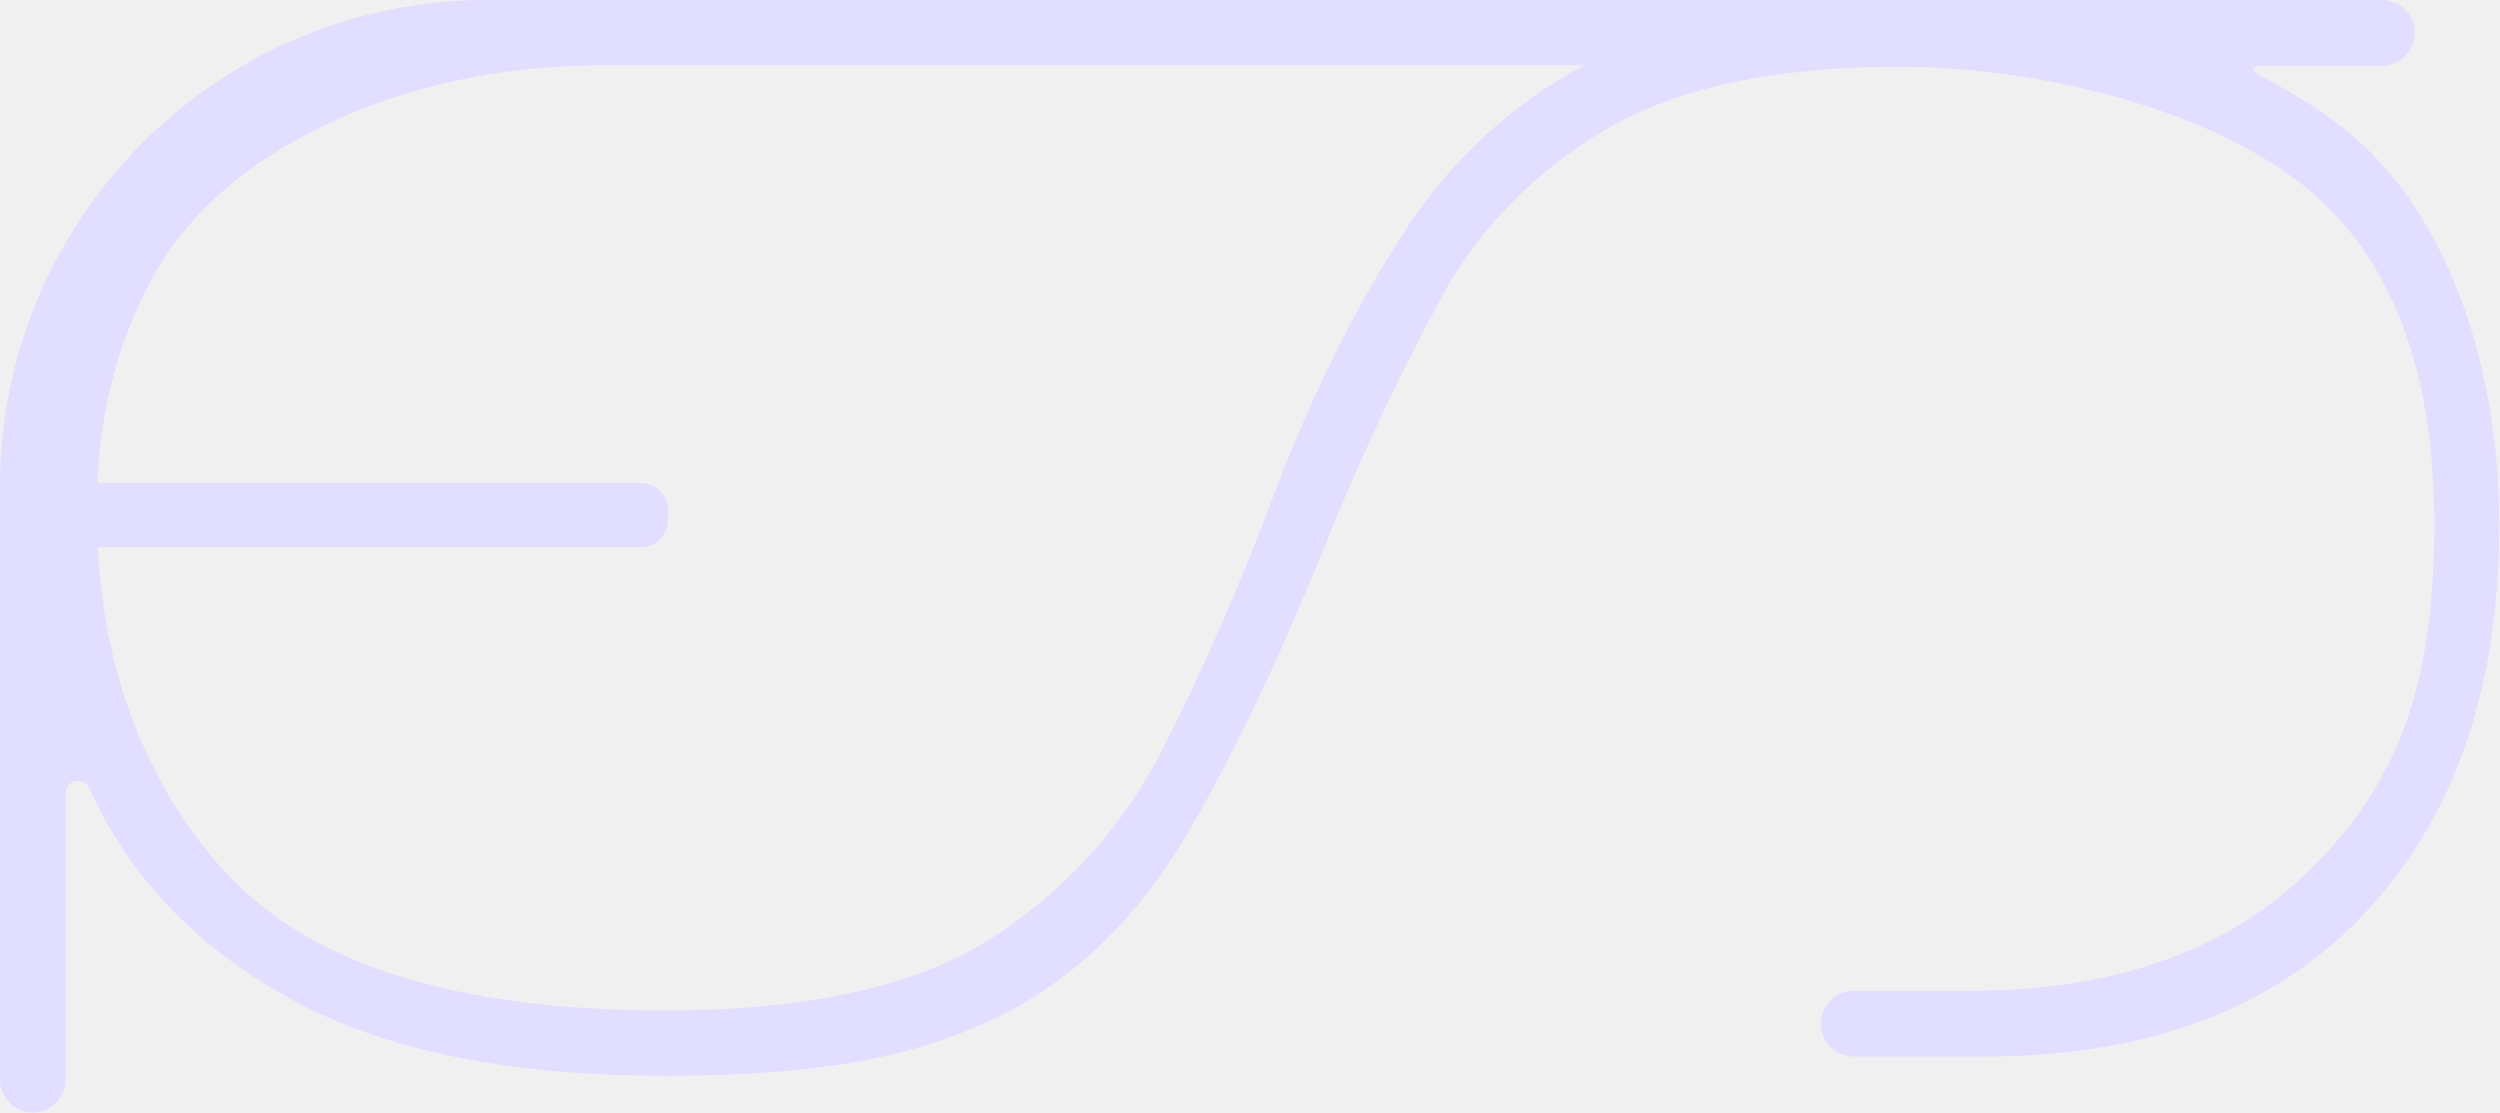
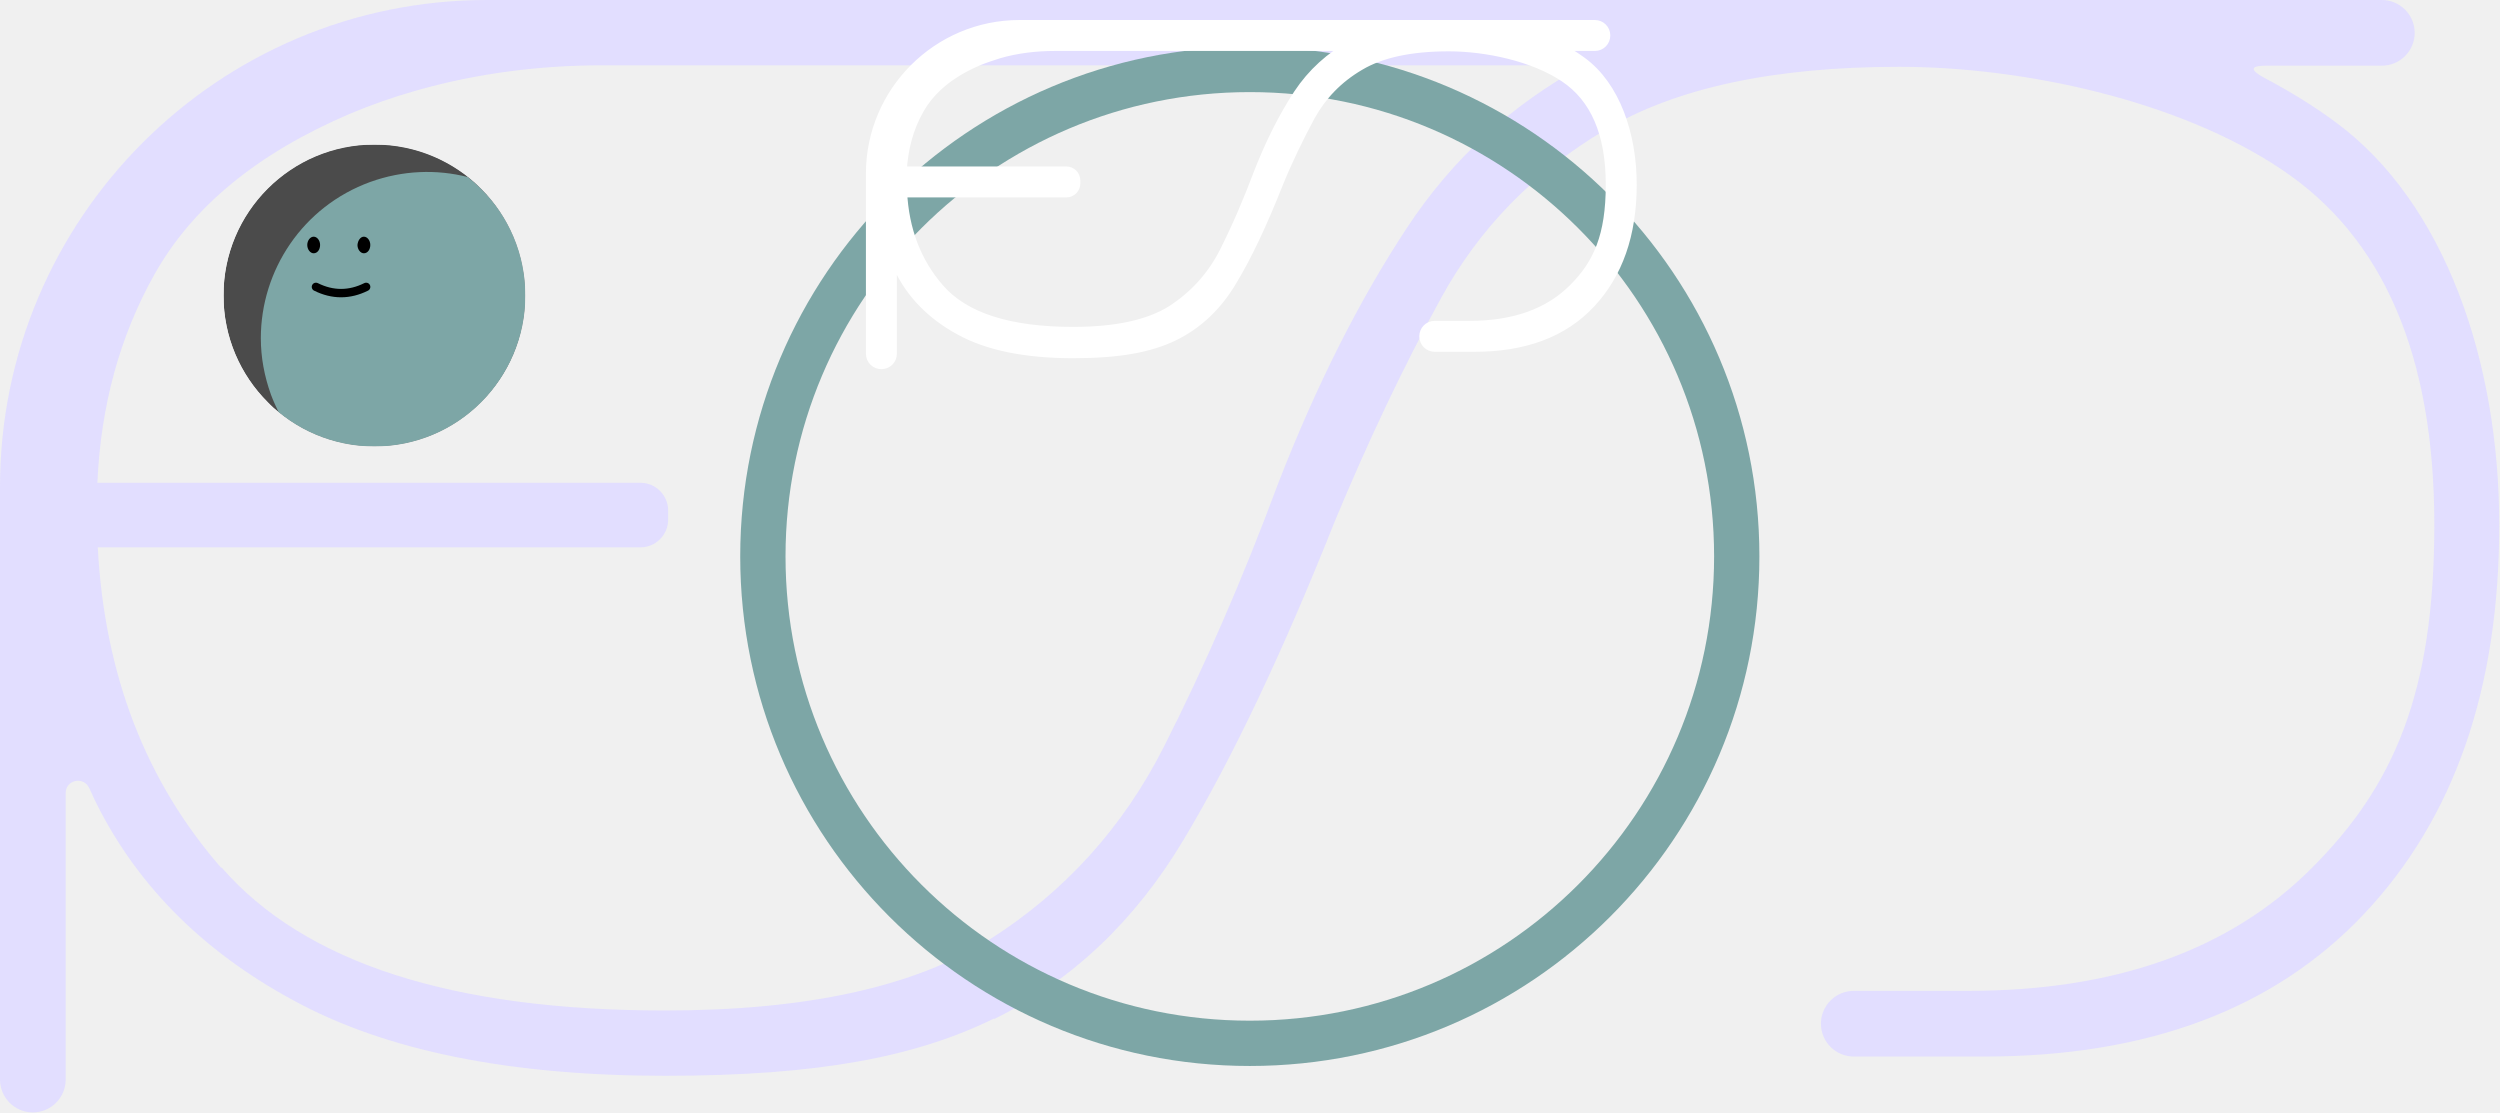
- <svg xmlns="http://www.w3.org/2000/svg" id="Layer_2" data-name="Layer 2" viewBox="0 0 662.3 294.7">
+ <svg xmlns="http://www.w3.org/2000/svg" version="1.1" id="Layer_2_00000112615456528284926720000001985460194205304747_" x="0px" y="0px" viewBox="0 0 662.3 294.7" style="enable-background:new 0 0 662.3 294.7;" xml:space="preserve">
+   <style type="text/css">
+ 	.st0{fill:#E2DEFF;}
+ 	.st1{fill:none;stroke:#7DA6A6;stroke-width:12;stroke-miterlimit:10;}
+ 	.st2{fill:#FFFFFF;stroke:#FFFFFF;stroke-width:3;stroke-miterlimit:10;}
+ 	.st3{fill:#FFFFFF;filter:url(#Adobe_OpacityMaskFilter);}
+ 	.st4{mask:url(#:r11:_00000183241619095158594080000008366338447941010341_);}
+ 	.st5{fill:#4B4B4B;}
+ 	.st6{fill:#7DA6A6;}
+ 	.st7{fill:none;stroke:#000000;stroke-width:2.222;stroke-linecap:round;stroke-miterlimit:8.889;}
+ </style>
+   <g id="Layer_1-2">
+     <path class="st0" d="M263.3,270c20.6-10.1,37.4-26,50.3-47.6c13-21.7,26.3-49.8,40.1-84.5c8.7-20.9,18-40.6,28.1-59   s24.5-33.2,43.3-44.4s44.8-16.8,78-16.8s74.2,9,101.2,27.1c27.1,18,40.6,49.4,40.6,94.2s-10.8,69.3-32.5,91s-52,32.5-91,32.5h-30.3   c-4.8,0-8.7,3.9-8.7,8.7l0,0c0,4.8,3.9,8.7,8.7,8.7h34.6c43.3,0,76.9-12.6,100.7-37.9s35.7-59.6,35.7-102.9s-14.4-85.4-43.3-106.7   c-5.8-4.3-12-8.1-18.6-11.6s-1.1-3.4,0.8-3.4h30c4.8,0,8.7-3.9,8.7-8.7l0,0c0-4.8-3.9-8.7-8.7-8.7H129C57.8,0,0,57.8,0,129v157   c0,4.8,3.9,8.7,8.7,8.7l0,0c4.8,0,8.7-3.9,8.7-8.7v-75.9c0-3.5,4.7-4.5,6.2-1.4s0.7,1.5,1,2.2c10.8,22.7,28.5,40.8,53.1,54.1   c24.5,13.4,57.4,20,98.5,20s66.6-5.1,87.2-15.2L263.3,270z M58.6,229.9c-20-22.9-30.9-51.2-32.7-84.9h143.8c4,0,7.3-3.3,7.3-7.3   v-2.5c0-4-3.3-7.3-7.3-7.3H25.8c0.9-20.4,5.9-38.7,15-55c10.1-18.1,27.4-32.3,52-42.8c5.5-2.3,11.4-4.4,17.8-6.2   c15.9-4.5,32.5-6.6,49-6.6h260c-19.1,10.4-34.8,24.7-46.9,43.1c-12.6,19.1-24,41.7-34.1,67.7c-9.4,25.3-19.5,48.5-30.3,69.8   s-26.2,38.3-46,50.9c-19.9,12.6-48.6,18.9-86.1,18.9c-56.3,0-95.5-12.6-117.5-37.9L58.6,229.9z" />
+   </g>
+   <g>
+     <circle class="st1" cx="331.1" cy="147.4" r="129" />
+   </g>
+   <g id="Layer_1-2_00000121257964366718653400000011062436897001541043_">
+     <path class="st2" d="M310.9,88.8c6.3-3.1,11.4-7.9,15.3-14.5c4-6.6,8-15.1,12.2-25.7c2.6-6.4,5.5-12.3,8.5-17.9   c3.1-5.6,7.4-10.1,13.2-13.5c5.7-3.4,13.6-5.1,23.7-5.1c10.1,0,22.6,2.7,30.8,8.2c8.2,5.5,12.3,15,12.3,28.6S423.6,70,417,76.6   s-15.8,9.9-27.7,9.9h-9.2c-1.5,0-2.6,1.2-2.6,2.6l0,0c0,1.5,1.2,2.6,2.6,2.6h10.5c13.2,0,23.4-3.8,30.6-11.5   c7.2-7.7,10.9-18.1,10.9-31.3s-4.4-26-13.2-32.4c-1.8-1.3-3.6-2.5-5.7-3.5c-2-1.1-0.3-1,0.2-1h9.1c1.5,0,2.6-1.2,2.6-2.6l0,0   c0-1.5-1.2-2.6-2.6-2.6H270.1c-21.6,0-39.2,17.6-39.2,39.2v47.7c0,1.5,1.2,2.6,2.6,2.6l0,0c1.5,0,2.6-1.2,2.6-2.6V70.6   c0-1.1,1.4-1.4,1.9-0.4c0.5,0.9,0.2,0.5,0.3,0.7c3.3,6.9,8.7,12.4,16.1,16.4c7.4,4.1,17.5,6.1,29.9,6.1S304.7,91.8,310.9,88.8   L310.9,88.8z M248.7,76.6c-6.1-7-9.4-15.6-9.9-25.8h43.7c1.2,0,2.2-1,2.2-2.2v-0.8c0-1.2-1-2.2-2.2-2.2h-43.8   c0.3-6.2,1.8-11.8,4.6-16.7c3.1-5.5,8.3-9.8,15.8-13c1.7-0.7,3.5-1.3,5.4-1.9c4.8-1.4,9.9-2,14.9-2h79c-5.8,3.2-10.6,7.5-14.3,13.1   c-3.8,5.8-7.3,12.7-10.4,20.6c-2.9,7.7-5.9,14.7-9.2,21.2c-3.3,6.5-8,11.6-14,15.5c-6.1,3.8-14.8,5.7-26.2,5.7   C267.3,88.1,255.4,84.3,248.7,76.6L248.7,76.6z" />
+   </g>
  <defs>
-     <style>
-       .cls-1 {
-         fill: #e2deff;
-       }
-     </style>
+     <filter id="Adobe_OpacityMaskFilter" filterUnits="userSpaceOnUse" x="59.2" y="38.3" width="80" height="80">
+       <feColorMatrix type="matrix" values="1 0 0 0 0  0 1 0 0 0  0 0 1 0 0  0 0 0 1 0" />
+     </filter>
  </defs>
-   <g id="Layer_1-2" data-name="Layer 1">
-     <path class="cls-1" d="m263.3,270c20.6-10.1,37.4-26,50.3-47.6,13-21.7,26.3-49.8,40.1-84.5,8.7-20.9,18-40.6,28.1-59,10.1-18.4,24.5-33.2,43.3-44.4,18.8-11.2,44.8-16.8,78-16.8s74.2,9,101.2,27.1c27.1,18,40.6,49.4,40.6,94.2s-10.8,69.3-32.5,91c-21.7,21.7-52,32.5-91,32.5h-30.3c-4.8,0-8.7,3.9-8.7,8.7h0c0,4.8,3.9,8.7,8.7,8.7h34.6c43.3,0,76.9-12.6,100.7-37.9,23.8-25.3,35.7-59.6,35.7-102.9s-14.4-85.4-43.3-106.7c-5.8-4.3-12-8.1-18.6-11.6s-1.1-3.4.8-3.4h30c4.8,0,8.7-3.9,8.7-8.7h0c0-4.8-3.9-8.7-8.7-8.7H129C57.8,0,0,57.8,0,129v157c0,4.8,3.9,8.7,8.7,8.7h0c4.8,0,8.7-3.9,8.7-8.7v-75.9c0-3.5,4.7-4.5,6.2-1.4s.7,1.5,1,2.2c10.8,22.7,28.5,40.8,53.1,54.1,24.5,13.4,57.4,20,98.5,20s66.6-5.1,87.2-15.2Zm-204.7-40.1c-20-22.9-30.9-51.2-32.7-84.9h143.8c4,0,7.3-3.3,7.3-7.3v-2.5c0-4-3.3-7.3-7.3-7.3H25.8c.9-20.4,5.9-38.7,15-55,10.1-18.1,27.4-32.3,52-42.8,5.5-2.3,11.4-4.4,17.8-6.2,15.9-4.5,32.5-6.6,49-6.6h260c-19.1,10.4-34.8,24.7-46.9,43.1-12.6,19.1-24,41.7-34.1,67.7-9.4,25.3-19.5,48.5-30.3,69.8-10.8,21.3-26.2,38.3-46,50.9-19.9,12.6-48.6,18.9-86.1,18.9-56.3,0-95.5-12.6-117.5-37.9Z" />
+   <mask maskUnits="userSpaceOnUse" x="59.2" y="38.3" width="80" height="80" id=":r11:_00000183241619095158594080000008366338447941010341_">
+     <path class="st3" d="M99.2,38.3L99.2,38.3c22.1,0,40,17.9,40,40l0,0c0,22.1-17.9,40-40,40l0,0c-22.1,0-40-17.9-40-40l0,0   C59.2,56.2,77.1,38.3,99.2,38.3z" />
+   </mask>
+   <g class="st4">
+     <path class="st5" d="M139.2,78.3c0,11-4.5,21-11.7,28.3c-7.2,7.2-17.2,11.7-28.3,11.7c-9.6,0-18.5-3.4-25.4-9.1   c-1-0.8-2-1.7-2.9-2.7c-7.2-7.2-11.7-17.2-11.7-28.3c0-11.1,4.5-21.1,11.7-28.3c7.2-7.2,17.2-11.7,28.3-11.7c9.4,0,18,3.2,24.8,8.6   C133.3,54.2,139.2,65.5,139.2,78.3z" />
+     <path class="st6" d="M139.2,78.3c0,11-4.5,21-11.7,28.3c-7.2,7.2-17.2,11.7-28.3,11.7c-9.6,0-18.5-3.4-25.4-9.1   c-0.7-1.5-1.4-3-2-4.6c-1.8-5-2.7-10-2.7-15c0-18,11.1-34.9,29-41.4c8.6-3.1,17.6-3.4,25.8-1.3C133.3,54.2,139.2,65.5,139.2,78.3z" />
+     <g transform="translate(-4 -3) rotate(0 18 18)">
+       <path class="st7" d="M87.7,79c4.4,2.2,8.9,2.2,13.3,0" />
+       <path d="M87.1,65.7L87.1,65.7c0.9,0,1.7,1,1.7,2.2l0,0c0,1.2-0.7,2.2-1.7,2.2l0,0c-0.9,0-1.7-1-1.7-2.2l0,0    C85.4,66.7,86.2,65.7,87.1,65.7z" />
+       <path d="M100.4,65.7L100.4,65.7c0.9,0,1.7,1,1.7,2.2l0,0c0,1.2-0.7,2.2-1.7,2.2l0,0c-0.9,0-1.7-1-1.7-2.2l0,0    C98.8,66.7,99.5,65.7,100.4,65.7z" />
+     </g>
  </g>
</svg>
